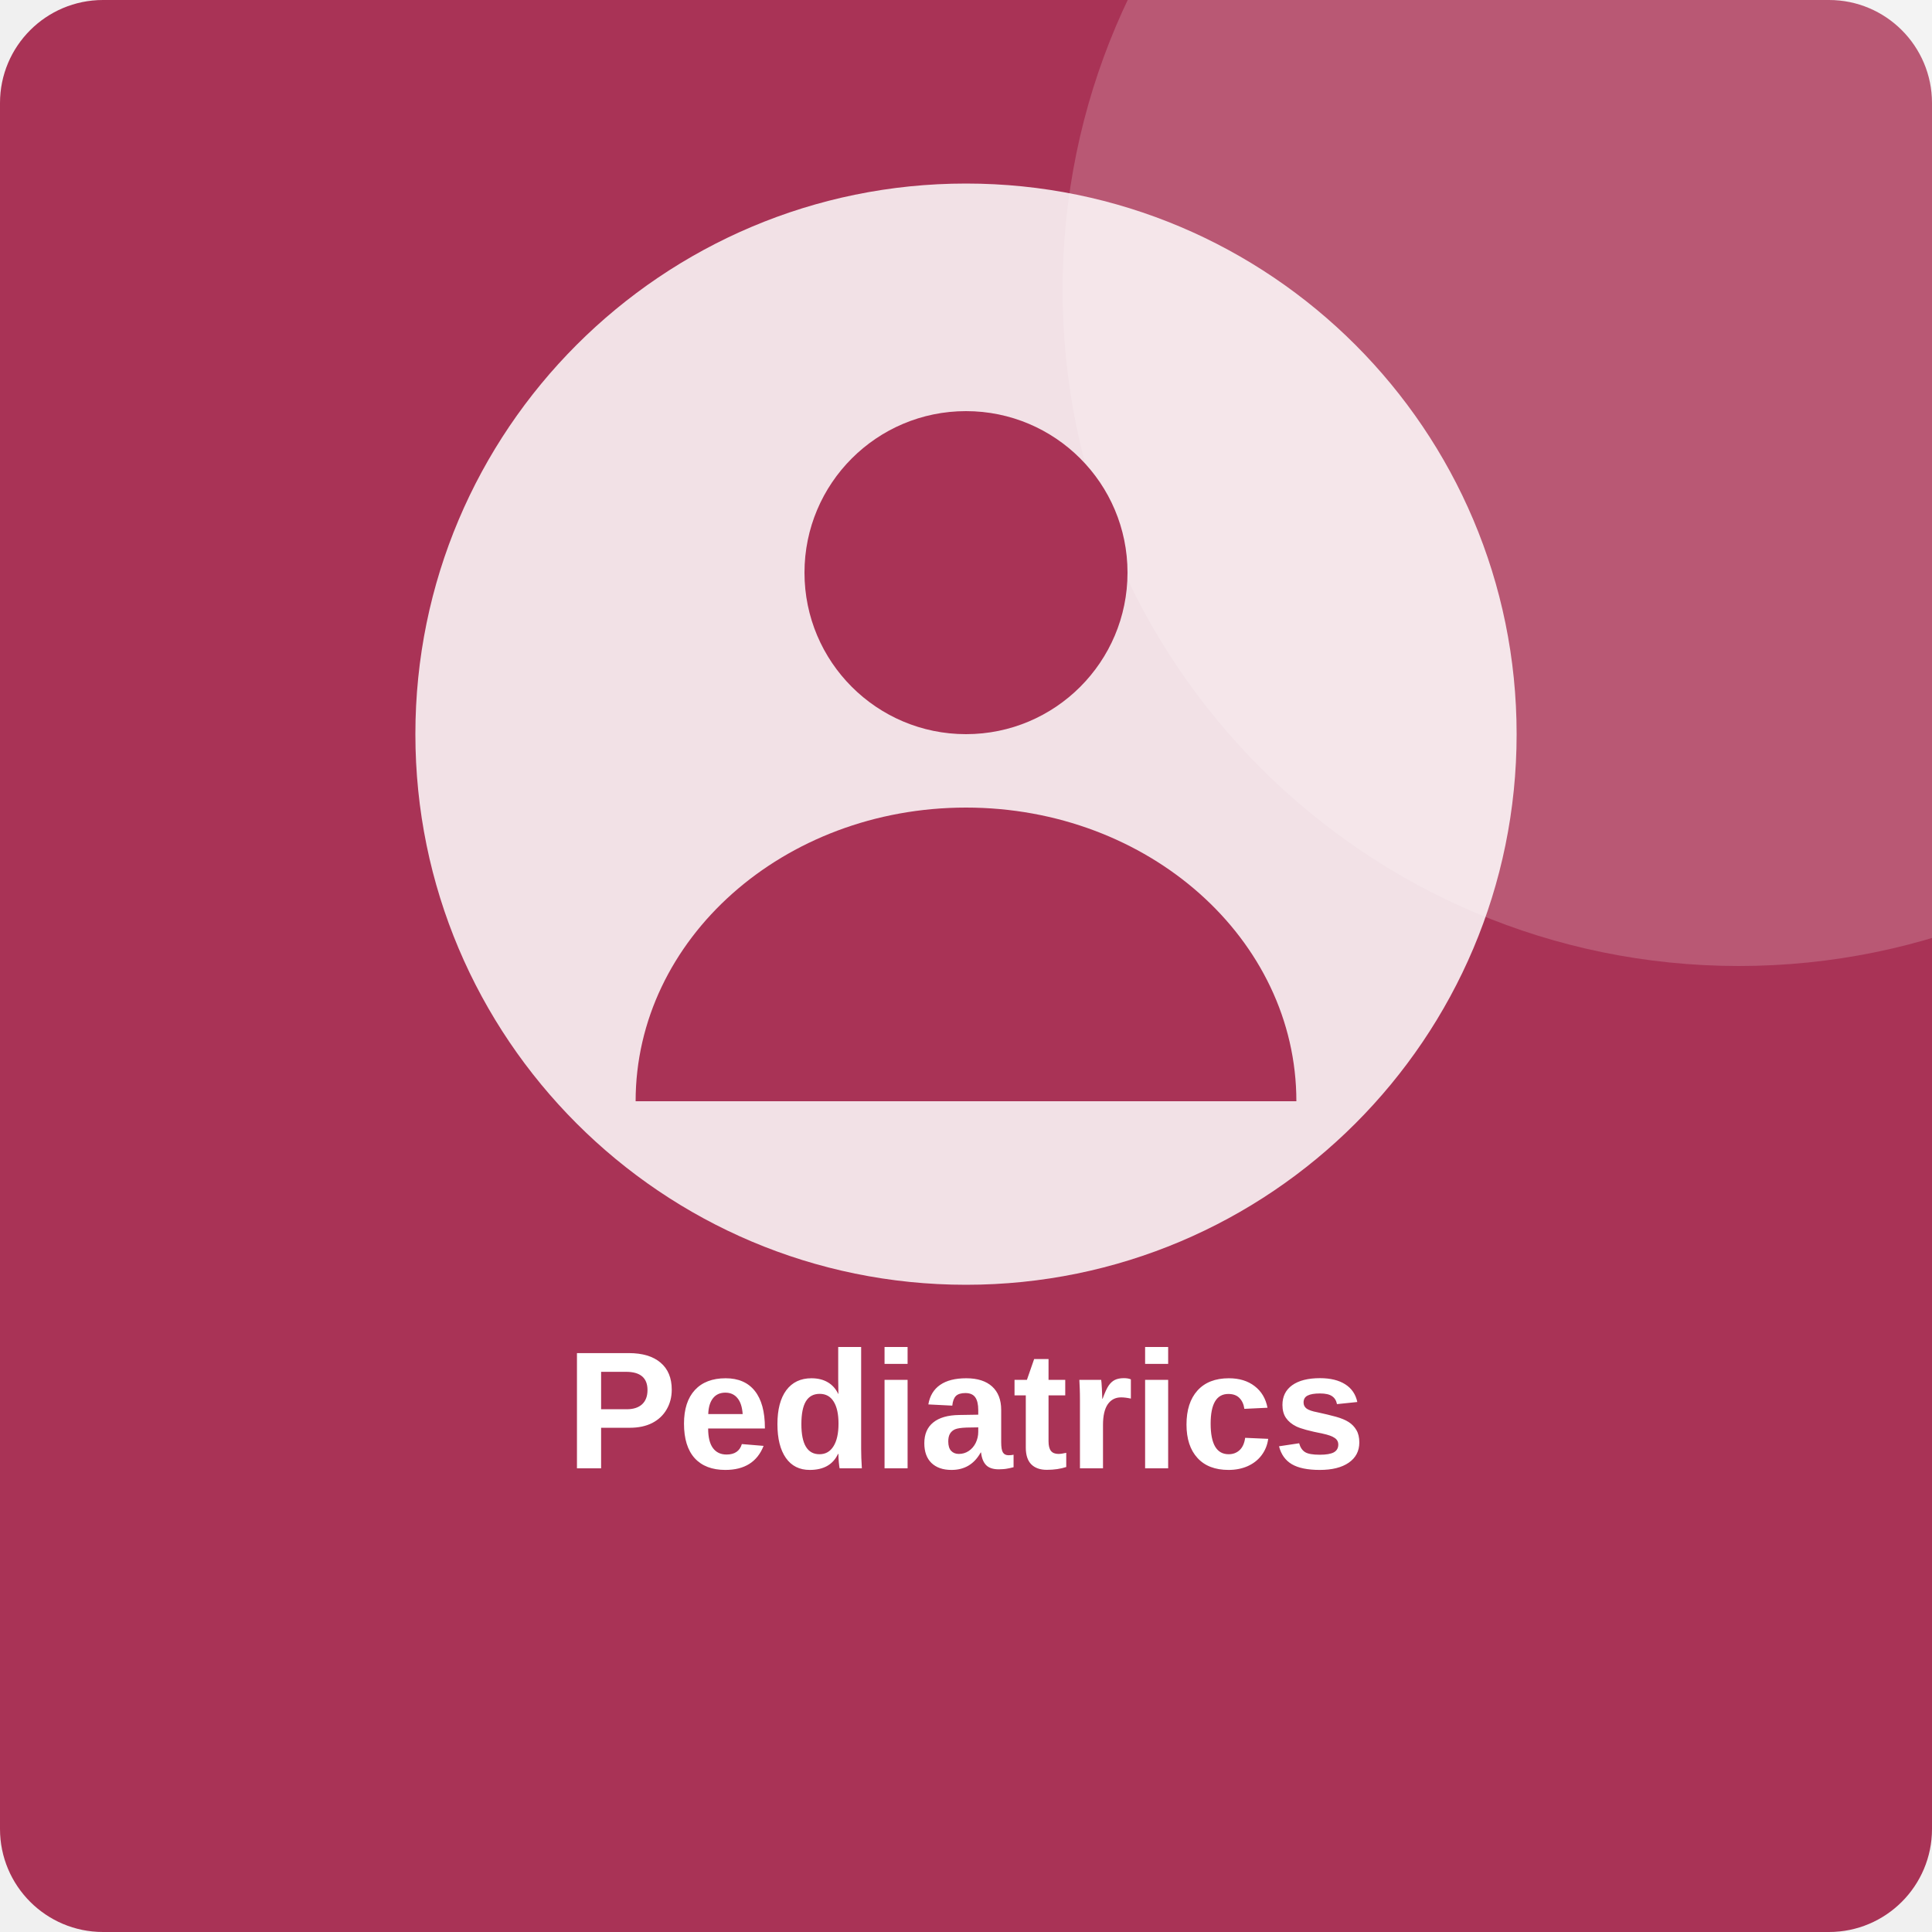
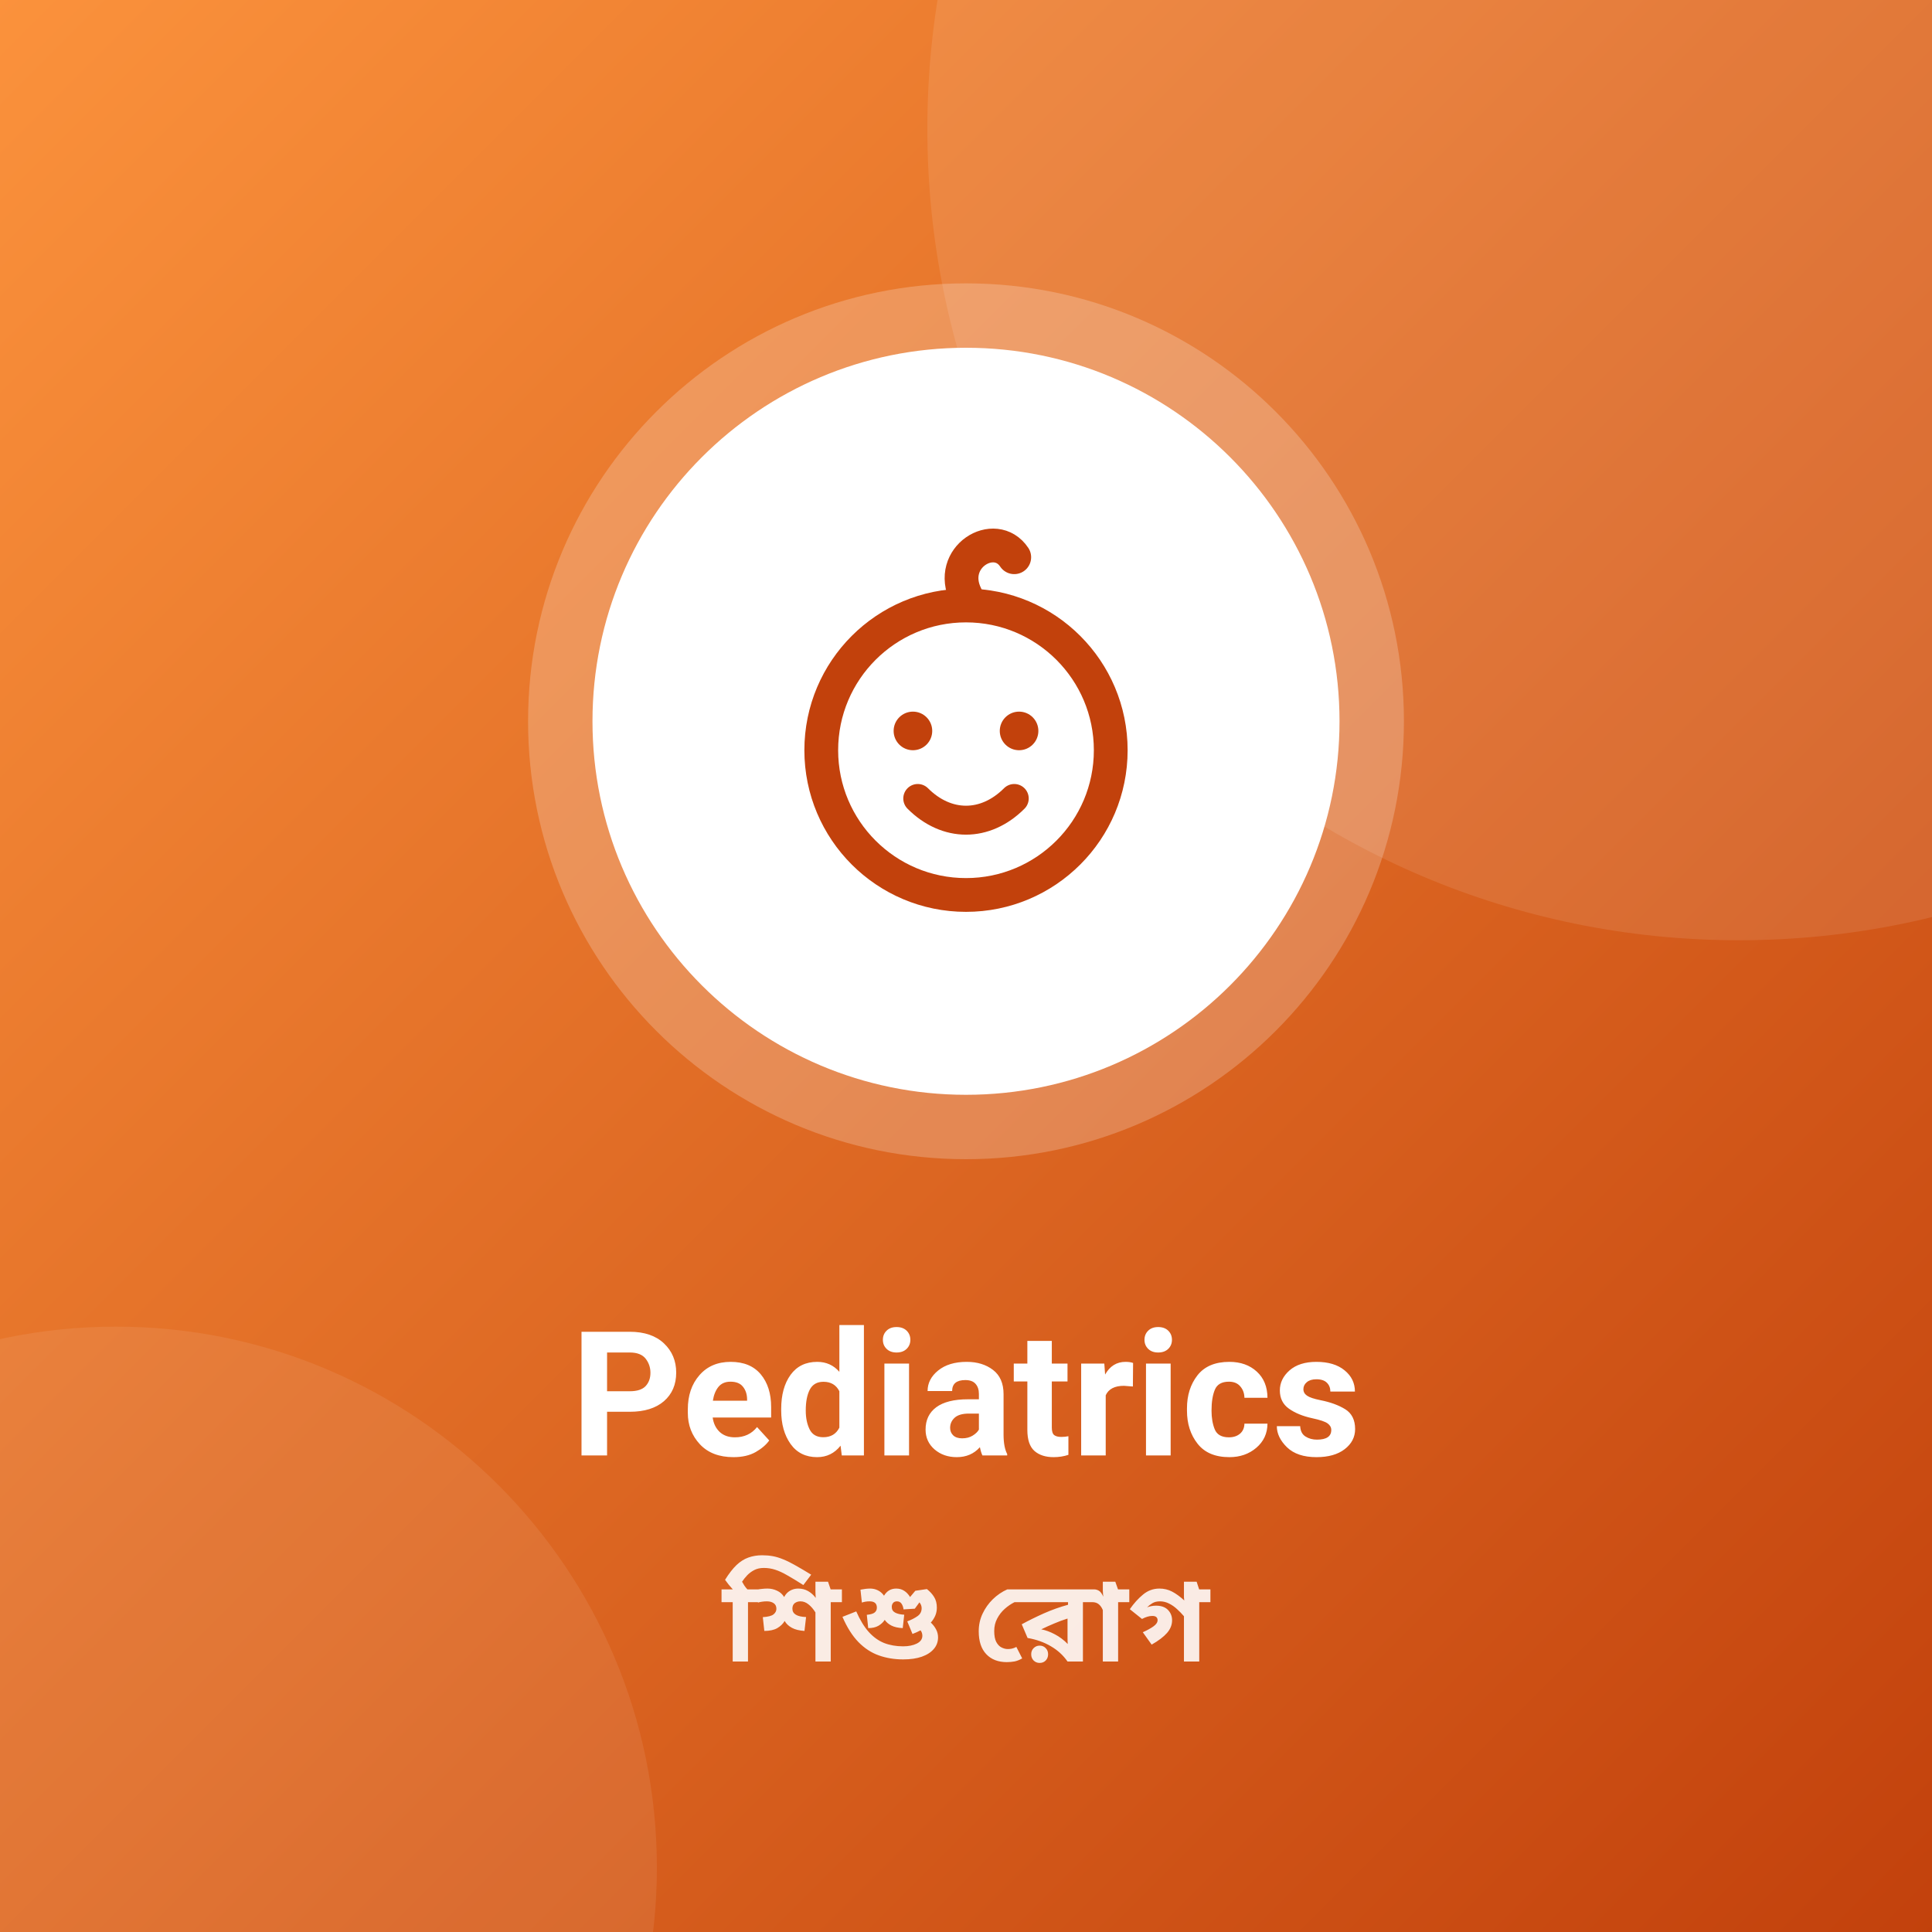
<svg xmlns="http://www.w3.org/2000/svg" width="300" height="300" viewBox="0 0 300 300">
-   <rect width="300" height="300" rx="16" fill="#A93356" />
-   <circle cx="270" cy="45" r="105" fill="#fff" opacity=".18" />
-   <circle cx="150" cy="114" r="85.5" fill="#fff" opacity=".85" />
-   <circle cx="150" cy="88.92" r="25.08" fill="#A93356" />
-   <path d="M98.7 171a51.3 45.6 0 0 1 102.6 0z" fill="#A93356" />
-   <text x="150" y="228" font-family="Arial,Helvetica,sans-serif" font-size="26" font-weight="700" fill="#fff" text-anchor="middle">Pediatrics</text>
+   <defs>
+     <linearGradient id="g" x1="0" y1="0" x2="1" y2="1">
+       <stop offset="0" stop-color="#FB923C" />
+       <stop offset="1" stop-color="#C2410C" />
+     </linearGradient>
+   </defs>
+   <rect width="300" height="300" fill="url(#g)" />
+   <circle cx="270" cy="20" r="126" fill="#fff" opacity=".10" />
+   <circle cx="18" cy="290" r="84" fill="#fff" opacity=".08" />
+   <circle cx="150" cy="112" r="68" fill="#fff" opacity=".22" />
+   <circle cx="150" cy="112" r="58" fill="#fff" />
+   <g transform="translate(114.04 76.04) scale(1.498333)" color="#C2410C">
+     <path d="M24 11c-2-4 3-7 5-4" fill="none" stroke="currentColor" stroke-width="3.5" stroke-linecap="round" stroke-linejoin="round" />
+     <circle cx="24" cy="27" r="15" fill="none" stroke="currentColor" stroke-width="3.5" />
+     <circle cx="18.5" cy="25" r="2" fill="currentColor" />
+     <circle cx="29.5" cy="25" r="2" fill="currentColor" />
+     <path d="M19 32c3 3 7 3 10 0" fill="none" stroke="currentColor" stroke-width="3" stroke-linecap="round" stroke-linejoin="round" />
+   </g>
+   <text x="150" y="226" font-family="'Segoe UI',Roboto,'Helvetica Neue',Arial,sans-serif" font-size="27" font-weight="700" fill="#fff" text-anchor="middle">Pediatrics</text>
+   <text x="150" y="258" font-family="'Nirmala UI','Noto Sans Bengali','Bangla Sangam MN',Vrinda,sans-serif" font-size="18" font-weight="600" fill="#fff" fill-opacity=".88" text-anchor="middle">শিশু রোগ</text>
</svg>
